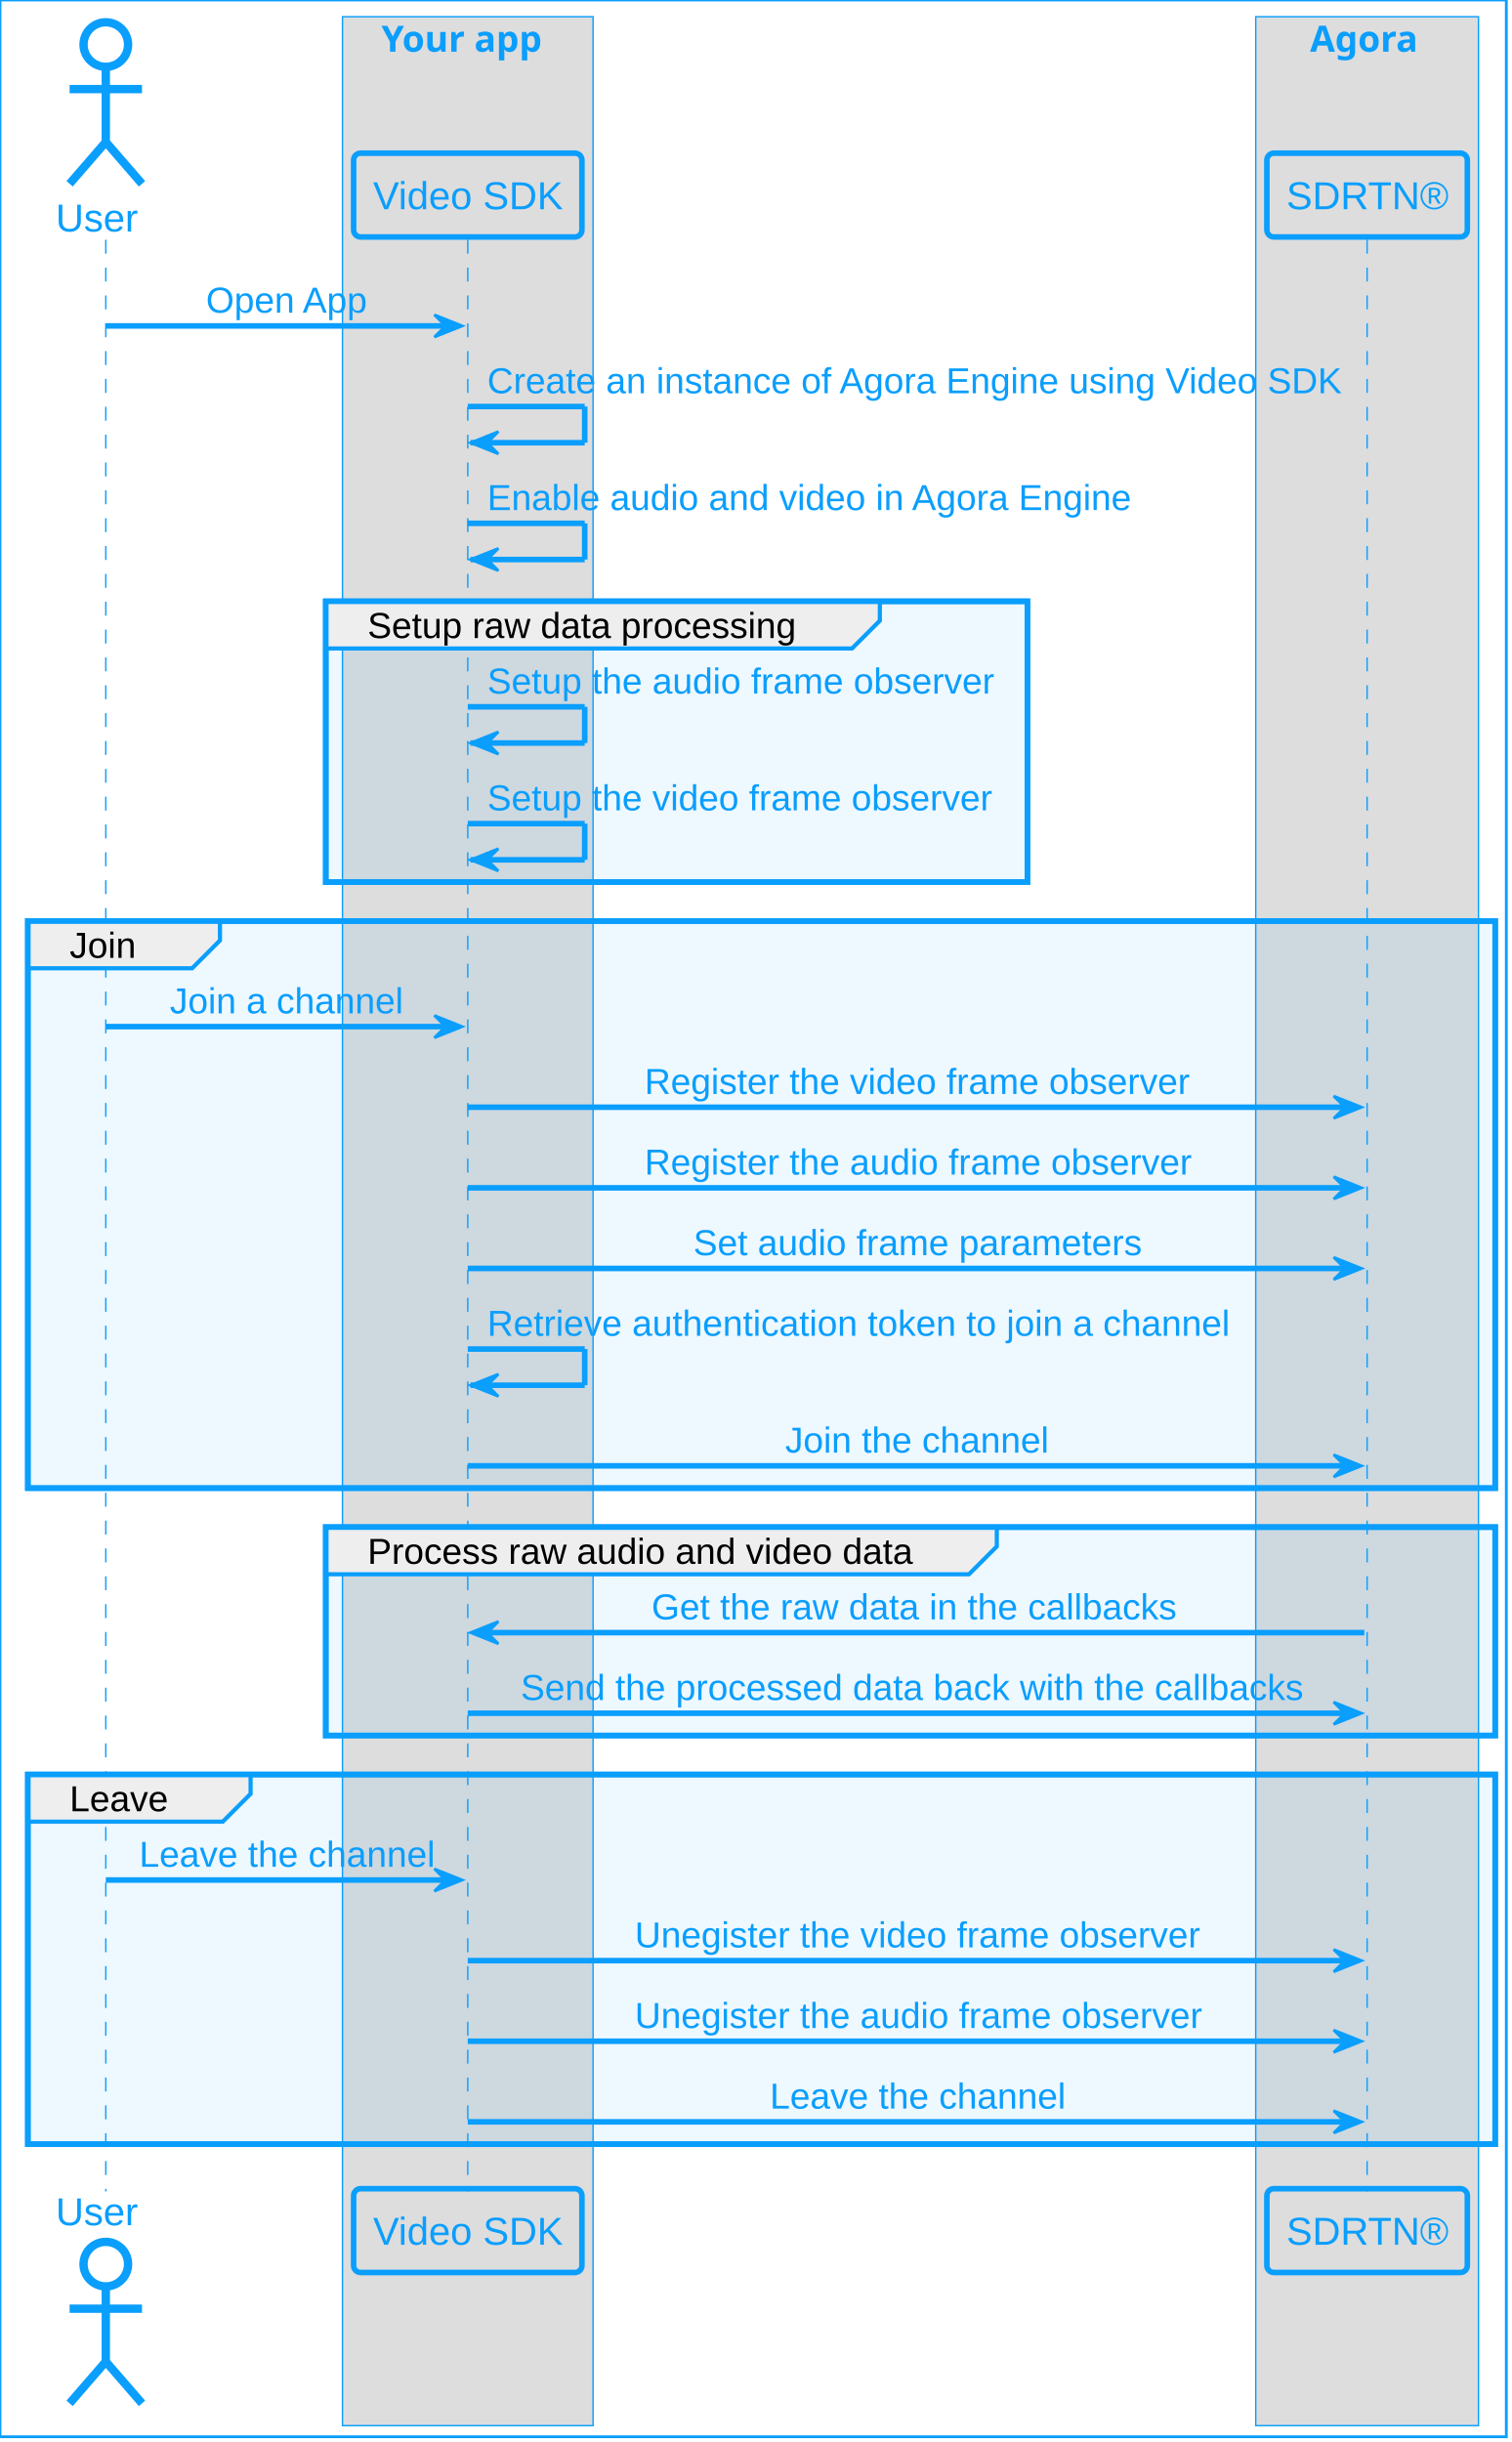
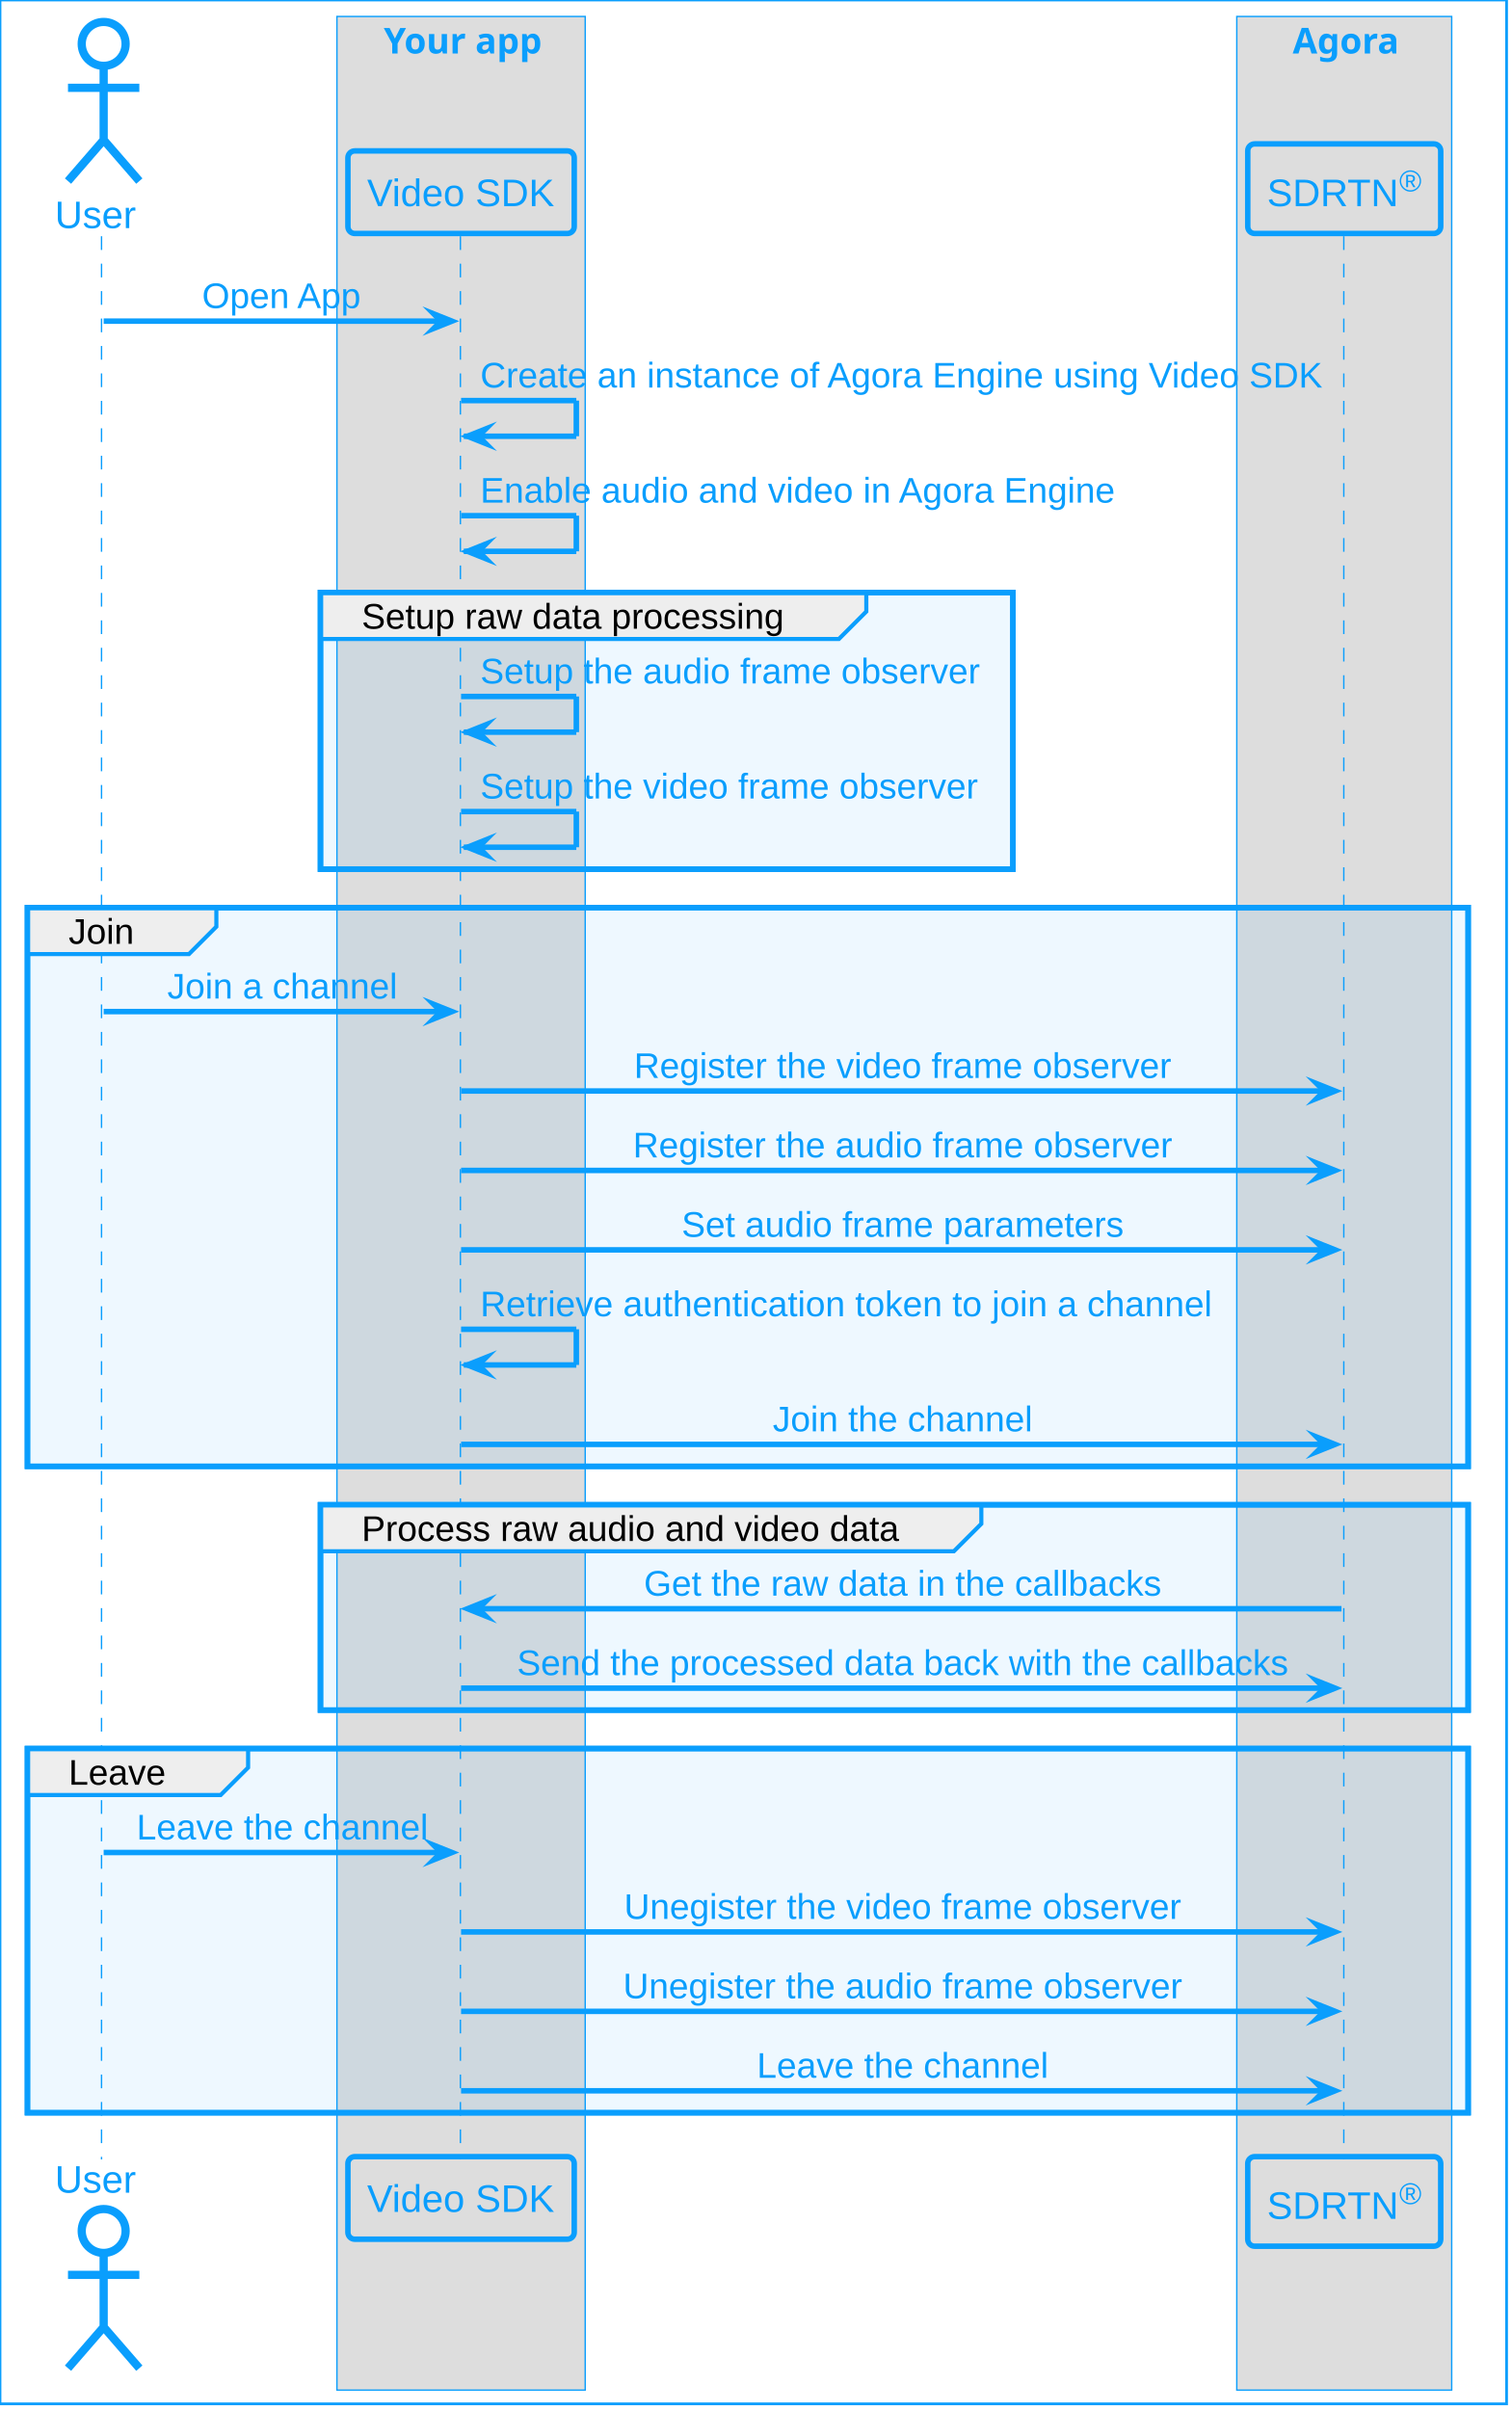
- <svg xmlns="http://www.w3.org/2000/svg" contentStyleType="text/css" height="877px" preserveAspectRatio="none" style="width:543px;height:877px;" version="1.1" viewBox="0 0 543 877" width="543px" zoomAndPan="magnify">
+ <svg xmlns="http://www.w3.org/2000/svg" contentStyleType="text/css" data-diagram-type="SEQUENCE" height="878px" preserveAspectRatio="none" style="width:551px;height:878px;" version="1.1" viewBox="0 0 551 878" width="551px" zoomAndPan="magnify">
  <defs />
  <g>
-     <rect fill="none" height="875.121" style="stroke:#0A9EFD;stroke-width:1.0;" width="541" x="0" y="0" />
-     <rect fill="#999999" fill-opacity="0.333" height="865.121" style="stroke:#0A9EFD;stroke-width:0.5;" width="90" x="123" y="6" />
-     <text fill="#0A9EFD" font-family="sans-serif" font-size="13" font-weight="bold" lengthAdjust="spacing" textLength="62" x="137" y="18.568">Your app</text>
-     <rect fill="#999999" fill-opacity="0.333" height="865.121" style="stroke:#0A9EFD;stroke-width:0.5;" width="80" x="451" y="6" />
-     <text fill="#0A9EFD" font-family="sans-serif" font-size="13" font-weight="bold" lengthAdjust="spacing" textLength="41" x="470.5" y="18.568">Agora</text>
-     <rect fill="#0A9EFD" fill-opacity="0.067" height="100.846" style="stroke:#0A9EFD;stroke-width:2.0;" width="252" x="117" y="215.945" />
-     <rect fill="#0A9EFD" fill-opacity="0.067" height="203.641" style="stroke:#0A9EFD;stroke-width:2.0;" width="527" x="10" y="330.791" />
-     <rect fill="#0A9EFD" fill-opacity="0.067" height="74.846" style="stroke:#0A9EFD;stroke-width:2.0;" width="420" x="117" y="548.432" />
-     <rect fill="#0A9EFD" fill-opacity="0.067" height="132.744" style="stroke:#0A9EFD;stroke-width:2.0;" width="527" x="10" y="637.278" />
-     <line style="stroke:#0A9EFD;stroke-width:0.5;stroke-dasharray:5.0,5.0;" x1="38" x2="38" y1="86.099" y2="787.022" />
-     <line style="stroke:#0A9EFD;stroke-width:0.5;stroke-dasharray:5.0,5.0;" x1="168" x2="168" y1="86.099" y2="787.022" />
-     <line style="stroke:#0A9EFD;stroke-width:0.5;stroke-dasharray:5.0,5.0;" x1="491" x2="491" y1="86.099" y2="787.022" />
-     <text fill="#0A9EFD" font-family="Arial" font-size="14" lengthAdjust="spacing" textLength="30" x="20" y="83.132">User</text>
-     <ellipse cx="38" cy="16" fill="none" rx="8" ry="8" style="stroke:#0A9EFD;stroke-width:3.0;" />
-     <path d="M38,24 L38,51 M25,32 L51,32 M38,51 L25,66 M38,51 L51,66 " fill="none" style="stroke:#0A9EFD;stroke-width:3.0;" />
-     <text fill="#0A9EFD" font-family="Arial" font-size="14" lengthAdjust="spacing" textLength="30" x="20" y="799.154">User</text>
-     <ellipse cx="38" cy="813.121" fill="none" rx="8" ry="8" style="stroke:#0A9EFD;stroke-width:3.0;" />
-     <path d="M38,821.121 L38,848.121 M25,829.121 L51,829.121 M38,848.121 L25,863.121 M38,848.121 L51,863.121 " fill="none" style="stroke:#0A9EFD;stroke-width:3.0;" />
-     <rect fill="none" height="30.099" rx="2.5" ry="2.5" style="stroke:#0A9EFD;stroke-width:2.0;" width="82" x="127" y="55" />
-     <text fill="#0A9EFD" font-family="Arial" font-size="14" lengthAdjust="spacing" textLength="68" x="134" y="75.132">Video SDK</text>
-     <rect fill="none" height="30.099" rx="2.5" ry="2.5" style="stroke:#0A9EFD;stroke-width:2.0;" width="82" x="127" y="786.022" />
-     <text fill="#0A9EFD" font-family="Arial" font-size="14" lengthAdjust="spacing" textLength="68" x="134" y="806.154">Video SDK</text>
-     <rect fill="none" height="30.099" rx="2.5" ry="2.5" style="stroke:#0A9EFD;stroke-width:2.0;" width="72" x="455" y="55" />
-     <text fill="#0A9EFD" font-family="Arial" font-size="14" lengthAdjust="spacing" textLength="58" x="462" y="75.132">SDRTN®</text>
-     <rect fill="none" height="30.099" rx="2.5" ry="2.5" style="stroke:#0A9EFD;stroke-width:2.0;" width="72" x="455" y="786.022" />
-     <text fill="#0A9EFD" font-family="Arial" font-size="14" lengthAdjust="spacing" textLength="58" x="462" y="806.154">SDRTN®</text>
-     <polygon fill="#0A9EFD" points="156,113.047,166,117.047,156,121.047,160,117.047" style="stroke:#0A9EFD;stroke-width:1.0;" />
-     <line style="stroke:#0A9EFD;stroke-width:2.0;" x1="38" x2="162" y1="117.047" y2="117.047" />
-     <text fill="#0A9EFD" font-family="Arial" font-size="13" lengthAdjust="spacing" textLength="58" x="74" y="112.293">Open App</text>
-     <line style="stroke:#0A9EFD;stroke-width:2.0;" x1="168" x2="210" y1="145.996" y2="145.996" />
-     <line style="stroke:#0A9EFD;stroke-width:2.0;" x1="210" x2="210" y1="145.996" y2="158.996" />
-     <line style="stroke:#0A9EFD;stroke-width:2.0;" x1="169" x2="210" y1="158.996" y2="158.996" />
-     <polygon fill="#0A9EFD" points="179,154.996,169,158.996,179,162.996,175,158.996" style="stroke:#0A9EFD;stroke-width:1.0;" />
-     <text fill="#0A9EFD" font-family="Arial" font-size="13" lengthAdjust="spacing" textLength="309" x="175" y="141.241">Create an instance of Agora Engine using Video SDK</text>
-     <line style="stroke:#0A9EFD;stroke-width:2.0;" x1="168" x2="210" y1="187.945" y2="187.945" />
-     <line style="stroke:#0A9EFD;stroke-width:2.0;" x1="210" x2="210" y1="187.945" y2="200.945" />
-     <line style="stroke:#0A9EFD;stroke-width:2.0;" x1="169" x2="210" y1="200.945" y2="200.945" />
-     <polygon fill="#0A9EFD" points="179,196.945,169,200.945,179,204.945,175,200.945" style="stroke:#0A9EFD;stroke-width:1.0;" />
-     <text fill="#0A9EFD" font-family="Arial" font-size="13" lengthAdjust="spacing" textLength="231" x="175" y="183.19">Enable audio and video in Agora Engine</text>
-     <path d="M117,215.945 L316,215.945 L316,222.894 L306,232.894 L117,232.894 L117,215.945 " fill="#EEEEEE" style="stroke:#0A9EFD;stroke-width:1.5;" />
-     <rect fill="none" height="100.846" style="stroke:#0A9EFD;stroke-width:2.0;" width="252" x="117" y="215.945" />
-     <text fill="#000000" font-family="Arial" font-size="13" lengthAdjust="spacing" textLength="154" x="132" y="229.139">Setup raw data processing</text>
-     <line style="stroke:#0A9EFD;stroke-width:2.0;" x1="168" x2="210" y1="253.842" y2="253.842" />
-     <line style="stroke:#0A9EFD;stroke-width:2.0;" x1="210" x2="210" y1="253.842" y2="266.842" />
-     <line style="stroke:#0A9EFD;stroke-width:2.0;" x1="169" x2="210" y1="266.842" y2="266.842" />
-     <polygon fill="#0A9EFD" points="179,262.842,169,266.842,179,270.842,175,266.842" style="stroke:#0A9EFD;stroke-width:1.0;" />
-     <text fill="#0A9EFD" font-family="Arial" font-size="13" lengthAdjust="spacing" textLength="182" x="175" y="249.087">Setup the audio frame observer</text>
-     <line style="stroke:#0A9EFD;stroke-width:2.0;" x1="168" x2="210" y1="295.791" y2="295.791" />
-     <line style="stroke:#0A9EFD;stroke-width:2.0;" x1="210" x2="210" y1="295.791" y2="308.791" />
-     <line style="stroke:#0A9EFD;stroke-width:2.0;" x1="169" x2="210" y1="308.791" y2="308.791" />
-     <polygon fill="#0A9EFD" points="179,304.791,169,308.791,179,312.791,175,308.791" style="stroke:#0A9EFD;stroke-width:1.0;" />
-     <text fill="#0A9EFD" font-family="Arial" font-size="13" lengthAdjust="spacing" textLength="182" x="175" y="291.036">Setup the video frame observer</text>
-     <path d="M10,330.791 L79,330.791 L79,337.74 L69,347.74 L10,347.74 L10,330.791 " fill="#EEEEEE" style="stroke:#0A9EFD;stroke-width:1.5;" />
-     <rect fill="none" height="203.641" style="stroke:#0A9EFD;stroke-width:2.0;" width="527" x="10" y="330.791" />
-     <text fill="#000000" font-family="Arial" font-size="13" lengthAdjust="spacing" textLength="24" x="25" y="343.985">Join</text>
-     <polygon fill="#0A9EFD" points="156,364.688,166,368.688,156,372.688,160,368.688" style="stroke:#0A9EFD;stroke-width:1.0;" />
-     <line style="stroke:#0A9EFD;stroke-width:2.0;" x1="38" x2="162" y1="368.688" y2="368.688" />
-     <text fill="#0A9EFD" font-family="Arial" font-size="13" lengthAdjust="spacing" textLength="84" x="61" y="363.934">Join a channel</text>
-     <polygon fill="#0A9EFD" points="479,393.637,489,397.637,479,401.637,483,397.637" style="stroke:#0A9EFD;stroke-width:1.0;" />
-     <line style="stroke:#0A9EFD;stroke-width:2.0;" x1="168" x2="485" y1="397.637" y2="397.637" />
-     <text fill="#0A9EFD" font-family="Arial" font-size="13" lengthAdjust="spacing" textLength="196" x="231.5" y="392.882">Register the video frame observer</text>
-     <polygon fill="#0A9EFD" points="479,422.586,489,426.586,479,430.586,483,426.586" style="stroke:#0A9EFD;stroke-width:1.0;" />
-     <line style="stroke:#0A9EFD;stroke-width:2.0;" x1="168" x2="485" y1="426.586" y2="426.586" />
-     <text fill="#0A9EFD" font-family="Arial" font-size="13" lengthAdjust="spacing" textLength="196" x="231.5" y="421.831">Register the audio frame observer</text>
-     <polygon fill="#0A9EFD" points="479,451.535,489,455.535,479,459.535,483,455.535" style="stroke:#0A9EFD;stroke-width:1.0;" />
-     <line style="stroke:#0A9EFD;stroke-width:2.0;" x1="168" x2="485" y1="455.535" y2="455.535" />
-     <text fill="#0A9EFD" font-family="Arial" font-size="13" lengthAdjust="spacing" textLength="161" x="249" y="450.78">Set audio frame parameters</text>
-     <line style="stroke:#0A9EFD;stroke-width:2.0;" x1="168" x2="210" y1="484.483" y2="484.483" />
-     <line style="stroke:#0A9EFD;stroke-width:2.0;" x1="210" x2="210" y1="484.483" y2="497.483" />
-     <line style="stroke:#0A9EFD;stroke-width:2.0;" x1="169" x2="210" y1="497.483" y2="497.483" />
-     <polygon fill="#0A9EFD" points="179,493.483,169,497.483,179,501.483,175,497.483" style="stroke:#0A9EFD;stroke-width:1.0;" />
-     <text fill="#0A9EFD" font-family="Arial" font-size="13" lengthAdjust="spacing" textLength="268" x="175" y="479.728">Retrieve authentication token to join a channel</text>
-     <polygon fill="#0A9EFD" points="479,522.432,489,526.432,479,530.432,483,526.432" style="stroke:#0A9EFD;stroke-width:1.0;" />
-     <line style="stroke:#0A9EFD;stroke-width:2.0;" x1="168" x2="485" y1="526.432" y2="526.432" />
-     <text fill="#0A9EFD" font-family="Arial" font-size="13" lengthAdjust="spacing" textLength="95" x="282" y="521.677">Join the channel</text>
-     <path d="M117,548.432 L358,548.432 L358,555.381 L348,565.381 L117,565.381 L117,548.432 " fill="#EEEEEE" style="stroke:#0A9EFD;stroke-width:1.5;" />
-     <rect fill="none" height="74.846" style="stroke:#0A9EFD;stroke-width:2.0;" width="420" x="117" y="548.432" />
-     <text fill="#000000" font-family="Arial" font-size="13" lengthAdjust="spacing" textLength="196" x="132" y="561.626">Process raw audio and video data</text>
-     <polygon fill="#0A9EFD" points="179,582.33,169,586.33,179,590.33,175,586.33" style="stroke:#0A9EFD;stroke-width:1.0;" />
-     <line style="stroke:#0A9EFD;stroke-width:2.0;" x1="173" x2="490" y1="586.33" y2="586.33" />
-     <text fill="#0A9EFD" font-family="Arial" font-size="13" lengthAdjust="spacing" textLength="191" x="234" y="581.575">Get the raw data in the callbacks</text>
-     <polygon fill="#0A9EFD" points="479,611.278,489,615.278,479,619.278,483,615.278" style="stroke:#0A9EFD;stroke-width:1.0;" />
-     <line style="stroke:#0A9EFD;stroke-width:2.0;" x1="168" x2="485" y1="615.278" y2="615.278" />
-     <text fill="#0A9EFD" font-family="Arial" font-size="13" lengthAdjust="spacing" textLength="285" x="187" y="610.523">Send the processed data back with the callbacks</text>
-     <path d="M10,637.278 L90,637.278 L90,644.227 L80,654.227 L10,654.227 L10,637.278 " fill="#EEEEEE" style="stroke:#0A9EFD;stroke-width:1.5;" />
-     <rect fill="none" height="132.744" style="stroke:#0A9EFD;stroke-width:2.0;" width="527" x="10" y="637.278" />
-     <text fill="#000000" font-family="Arial" font-size="13" lengthAdjust="spacing" textLength="35" x="25" y="650.472">Leave</text>
-     <polygon fill="#0A9EFD" points="156,671.176,166,675.176,156,679.176,160,675.176" style="stroke:#0A9EFD;stroke-width:1.0;" />
-     <line style="stroke:#0A9EFD;stroke-width:2.0;" x1="38" x2="162" y1="675.176" y2="675.176" />
-     <text fill="#0A9EFD" font-family="Arial" font-size="13" lengthAdjust="spacing" textLength="106" x="50" y="670.421">Leave the channel</text>
-     <polygon fill="#0A9EFD" points="479,700.125,489,704.125,479,708.125,483,704.125" style="stroke:#0A9EFD;stroke-width:1.0;" />
-     <line style="stroke:#0A9EFD;stroke-width:2.0;" x1="168" x2="485" y1="704.125" y2="704.125" />
-     <text fill="#0A9EFD" font-family="Arial" font-size="13" lengthAdjust="spacing" textLength="203" x="228" y="699.37">Unegister the video frame observer</text>
-     <polygon fill="#0A9EFD" points="479,729.073,489,733.073,479,737.073,483,733.073" style="stroke:#0A9EFD;stroke-width:1.0;" />
-     <line style="stroke:#0A9EFD;stroke-width:2.0;" x1="168" x2="485" y1="733.073" y2="733.073" />
-     <text fill="#0A9EFD" font-family="Arial" font-size="13" lengthAdjust="spacing" textLength="203" x="228" y="728.318">Unegister the audio frame observer</text>
-     <polygon fill="#0A9EFD" points="479,758.022,489,762.022,479,766.022,483,762.022" style="stroke:#0A9EFD;stroke-width:1.0;" />
-     <line style="stroke:#0A9EFD;stroke-width:2.0;" x1="168" x2="485" y1="762.022" y2="762.022" />
-     <text fill="#0A9EFD" font-family="Arial" font-size="13" lengthAdjust="spacing" textLength="106" x="276.5" y="757.267">Leave the channel</text>
+     <rect fill="none" height="876.121" style="stroke:#0A9EFD;stroke-width:1;" width="549.057" x="0" y="0" />
+     <rect fill="#999999" fill-opacity="0.333" height="865.121" style="stroke:#0A9EFD;stroke-width:0.5;" width="90.482" x="122.791" y="6" />
+     <text fill="#0A9EFD" font-family="sans-serif" font-size="13" font-weight="700" lengthAdjust="spacing" textLength="56.335" x="139.865" y="19.495">Your app</text>
+     <rect fill="#999999" fill-opacity="0.333" height="865.121" style="stroke:#0A9EFD;stroke-width:0.5;" width="78.326" x="450.731" y="6" />
+     <text fill="#0A9EFD" font-family="sans-serif" font-size="13" font-weight="700" lengthAdjust="spacing" textLength="37.559" x="471.115" y="19.495">Agora</text>
+     <rect fill="#0A9EFD" fill-opacity="0.067" height="100.846" style="stroke:#0A9EFD;stroke-width:2;" width="252.349" x="116.791" y="215.945" />
+     <rect fill="#0A9EFD" fill-opacity="0.067" height="203.641" style="stroke:#0A9EFD;stroke-width:2;" width="525.057" x="10" y="330.791" />
+     <rect fill="#0A9EFD" fill-opacity="0.067" height="74.846" style="stroke:#0A9EFD;stroke-width:2;" width="418.265" x="116.791" y="548.432" />
+     <rect fill="#0A9EFD" fill-opacity="0.067" height="132.744" style="stroke:#0A9EFD;stroke-width:2;" width="525.057" x="10" y="637.278" />
+     <g class="participant-lifeline" data-entity-uid="part1" data-qualified-name="USR" data-source-line="3" id="part1-lifeline">
+       <g>
+         <rect fill="#000000" fill-opacity="0" height="700.923" width="8" x="33.779" y="86.099" />
+         <line style="stroke:#0A9EFD;stroke-width:0.5;stroke-dasharray:5,5;" x1="37" x2="37" y1="86.099" y2="787.022" />
+       </g>
+     </g>
+     <g class="participant-lifeline" data-entity-uid="part2" data-qualified-name="APP" data-source-line="6" id="part2-lifeline">
+       <g>
+         <rect fill="#000000" fill-opacity="0" height="700.923" width="8" x="164.033" y="86.099" />
+         <line style="stroke:#0A9EFD;stroke-width:0.5;stroke-dasharray:5,5;" x1="167.792" x2="167.792" y1="86.099" y2="787.022" />
+       </g>
+     </g>
+     <g class="participant-lifeline" data-entity-uid="part3" data-qualified-name="API" data-source-line="10" id="part3-lifeline">
+       <g>
+         <rect fill="#000000" fill-opacity="0" height="700.923" width="8" x="485.894" y="86.099" />
+         <line style="stroke:#0A9EFD;stroke-width:0.5;stroke-dasharray:5,5;" x1="489.731" x2="489.731" y1="86.099" y2="787.022" />
+       </g>
+     </g>
+     <g class="participant participant-head" data-entity-uid="part1" data-qualified-name="USR" data-source-line="3" id="part1-head">
+       <text fill="#0A9EFD" font-family="Arial" font-size="14" lengthAdjust="spacing" textLength="29.559" x="20" y="83.132">User</text>
+       <ellipse cx="37.779" cy="16" fill="none" rx="8" ry="8" style="stroke:#0A9EFD;stroke-width:3;" />
+       <path d="M37.779,24 L37.779,51 M24.779,32 L50.779,32 M37.779,51 L24.779,66 M37.779,51 L50.779,66" fill="none" style="stroke:#0A9EFD;stroke-width:3;" />
+     </g>
+     <g class="participant participant-tail" data-entity-uid="part1" data-qualified-name="USR" data-source-line="3" id="part1-tail">
+       <text fill="#0A9EFD" font-family="Arial" font-size="14" lengthAdjust="spacing" textLength="29.559" x="20" y="799.154">User</text>
+       <ellipse cx="37.779" cy="813.121" fill="none" rx="8" ry="8" style="stroke:#0A9EFD;stroke-width:3;" />
+       <path d="M37.779,821.121 L37.779,848.121 M24.779,829.121 L50.779,829.121 M37.779,848.121 L24.779,863.121 M37.779,848.121 L50.779,863.121" fill="none" style="stroke:#0A9EFD;stroke-width:3;" />
+     </g>
+     <g class="participant participant-head" data-entity-uid="part2" data-qualified-name="APP" data-source-line="6" id="part2-head">
+       <rect fill="none" height="30.099" rx="2.5" ry="2.5" style="stroke:#0A9EFD;stroke-width:2;" width="82.482" x="126.791" y="55" />
+       <text fill="#0A9EFD" font-family="Arial" font-size="14" lengthAdjust="spacing" textLength="68.482" x="133.792" y="75.132">Video SDK</text>
+     </g>
+     <g class="participant participant-tail" data-entity-uid="part2" data-qualified-name="APP" data-source-line="6" id="part2-tail">
+       <rect fill="none" height="30.099" rx="2.5" ry="2.5" style="stroke:#0A9EFD;stroke-width:2;" width="82.482" x="126.791" y="786.022" />
+       <text fill="#0A9EFD" font-family="Arial" font-size="14" lengthAdjust="spacing" textLength="68.482" x="133.792" y="806.154">Video SDK</text>
+     </g>
+     <g class="participant participant-head" data-entity-uid="part3" data-qualified-name="API" data-source-line="10" id="part3-head">
+       <rect fill="none" height="32.649" rx="2.5" ry="2.5" style="stroke:#0A9EFD;stroke-width:2;" width="70.326" x="454.731" y="52.45" />
+       <text fill="#0A9EFD" font-family="Arial" font-size="14" lengthAdjust="spacing" textLength="48.221" x="461.731" y="75.132">SDRTN</text>
+       <text fill="#0A9EFD" font-family="Arial" font-size="11" lengthAdjust="spacing" textLength="8.105" x="509.952" y="69.768">®</text>
+     </g>
+     <g class="participant participant-tail" data-entity-uid="part3" data-qualified-name="API" data-source-line="10" id="part3-tail">
+       <rect fill="none" height="32.649" rx="2.5" ry="2.5" style="stroke:#0A9EFD;stroke-width:2;" width="70.326" x="454.731" y="786.022" />
+       <text fill="#0A9EFD" font-family="Arial" font-size="14" lengthAdjust="spacing" textLength="48.221" x="461.731" y="808.704">SDRTN</text>
+       <text fill="#0A9EFD" font-family="Arial" font-size="11" lengthAdjust="spacing" textLength="8.105" x="509.952" y="803.34">®</text>
+     </g>
+     <g class="message" data-entity-1="part1" data-entity-2="part2" data-source-line="13" id="msg1">
+       <polygon fill="#0A9EFD" points="156.033,113.047,166.033,117.047,156.033,121.047,160.033,117.047" style="stroke:#0A9EFD;stroke-width:1;stroke-linejoin:miter;stroke-miterlimit:10;" />
+       <line style="stroke:#0A9EFD;stroke-width:2;" x1="37.779" x2="162.033" y1="117.047" y2="117.047" />
+       <text fill="#0A9EFD" font-family="Arial" font-size="13" lengthAdjust="spacing" textLength="58.544" x="73.634" y="112.293">Open App</text>
+     </g>
+     <g class="message" data-entity-1="part2" data-entity-2="part2" data-source-line="14" id="msg2">
+       <line style="stroke:#0A9EFD;stroke-width:2;" x1="168.033" x2="210.033" y1="145.996" y2="145.996" />
+       <line style="stroke:#0A9EFD;stroke-width:2;" x1="210.033" x2="210.033" y1="145.996" y2="158.996" />
+       <line style="stroke:#0A9EFD;stroke-width:2;" x1="169.033" x2="210.033" y1="158.996" y2="158.996" />
+       <polygon fill="#0A9EFD" points="179.033,154.996,169.033,158.996,179.033,162.996,175.033,158.996" style="stroke:#0A9EFD;stroke-width:1;stroke-linejoin:miter;stroke-miterlimit:10;" />
+       <text fill="#0A9EFD" font-family="Arial" font-size="13" lengthAdjust="spacing" textLength="307.861" x="175.033" y="141.241">Create an instance of Agora Engine using Video SDK</text>
+     </g>
+     <g class="message" data-entity-1="part2" data-entity-2="part2" data-source-line="15" id="msg3">
+       <line style="stroke:#0A9EFD;stroke-width:2;" x1="168.033" x2="210.033" y1="187.945" y2="187.945" />
+       <line style="stroke:#0A9EFD;stroke-width:2;" x1="210.033" x2="210.033" y1="187.945" y2="200.945" />
+       <line style="stroke:#0A9EFD;stroke-width:2;" x1="169.033" x2="210.033" y1="200.945" y2="200.945" />
+       <polygon fill="#0A9EFD" points="179.033,196.945,169.033,200.945,179.033,204.945,175.033,200.945" style="stroke:#0A9EFD;stroke-width:1;stroke-linejoin:miter;stroke-miterlimit:10;" />
+       <text fill="#0A9EFD" font-family="Arial" font-size="13" lengthAdjust="spacing" textLength="232.013" x="175.033" y="183.19">Enable audio and video in Agora Engine</text>
+     </g>
+     <path d="M116.791,215.945 L315.716,215.945 L315.716,222.894 L305.716,232.894 L116.791,232.894 L116.791,215.945" fill="#EEEEEE" style="stroke:#0A9EFD;stroke-width:1.5;" />
+     <rect fill="none" height="100.846" style="stroke:#0A9EFD;stroke-width:2;" width="252.349" x="116.791" y="215.945" />
+     <text fill="#000000" font-family="Arial" font-size="13" lengthAdjust="spacing" textLength="153.924" x="131.792" y="229.139">Setup raw data processing</text>
+     <g class="message" data-entity-1="part2" data-entity-2="part2" data-source-line="18" id="msg4">
+       <line style="stroke:#0A9EFD;stroke-width:2;" x1="168.033" x2="210.033" y1="253.842" y2="253.842" />
+       <line style="stroke:#0A9EFD;stroke-width:2;" x1="210.033" x2="210.033" y1="253.842" y2="266.842" />
+       <line style="stroke:#0A9EFD;stroke-width:2;" x1="169.033" x2="210.033" y1="266.842" y2="266.842" />
+       <polygon fill="#0A9EFD" points="179.033,262.842,169.033,266.842,179.033,270.842,175.033,266.842" style="stroke:#0A9EFD;stroke-width:1;stroke-linejoin:miter;stroke-miterlimit:10;" />
+       <text fill="#0A9EFD" font-family="Arial" font-size="13" lengthAdjust="spacing" textLength="182.108" x="175.033" y="249.087">Setup the audio frame observer</text>
+     </g>
+     <g class="message" data-entity-1="part2" data-entity-2="part2" data-source-line="19" id="msg5">
+       <line style="stroke:#0A9EFD;stroke-width:2;" x1="168.033" x2="210.033" y1="295.791" y2="295.791" />
+       <line style="stroke:#0A9EFD;stroke-width:2;" x1="210.033" x2="210.033" y1="295.791" y2="308.791" />
+       <line style="stroke:#0A9EFD;stroke-width:2;" x1="169.033" x2="210.033" y1="308.791" y2="308.791" />
+       <polygon fill="#0A9EFD" points="179.033,304.791,169.033,308.791,179.033,312.791,175.033,308.791" style="stroke:#0A9EFD;stroke-width:1;stroke-linejoin:miter;stroke-miterlimit:10;" />
+       <text fill="#0A9EFD" font-family="Arial" font-size="13" lengthAdjust="spacing" textLength="181.378" x="175.033" y="291.036">Setup the video frame observer</text>
+     </g>
+     <path d="M10,330.791 L78.848,330.791 L78.848,337.74 L68.848,347.74 L10,347.74 L10,330.791" fill="#EEEEEE" style="stroke:#0A9EFD;stroke-width:1.5;" />
+     <rect fill="none" height="203.641" style="stroke:#0A9EFD;stroke-width:2;" width="525.057" x="10" y="330.791" />
+     <text fill="#000000" font-family="Arial" font-size="13" lengthAdjust="spacing" textLength="23.848" x="25" y="343.985">Join</text>
+     <g class="message" data-entity-1="part1" data-entity-2="part2" data-source-line="23" id="msg6">
+       <polygon fill="#0A9EFD" points="156.033,364.688,166.033,368.688,156.033,372.688,160.033,368.688" style="stroke:#0A9EFD;stroke-width:1;stroke-linejoin:miter;stroke-miterlimit:10;" />
+       <line style="stroke:#0A9EFD;stroke-width:2;" x1="37.779" x2="162.033" y1="368.688" y2="368.688" />
+       <text fill="#0A9EFD" font-family="Arial" font-size="13" lengthAdjust="spacing" textLength="83.84" x="60.986" y="363.934">Join a channel</text>
+     </g>
+     <g class="message" data-entity-1="part2" data-entity-2="part3" data-source-line="24" id="msg7">
+       <polygon fill="#0A9EFD" points="477.894,393.637,487.894,397.637,477.894,401.637,481.894,397.637" style="stroke:#0A9EFD;stroke-width:1;stroke-linejoin:miter;stroke-miterlimit:10;" />
+       <line style="stroke:#0A9EFD;stroke-width:2;" x1="168.033" x2="483.894" y1="397.637" y2="397.637" />
+       <text fill="#0A9EFD" font-family="Arial" font-size="13" lengthAdjust="spacing" textLength="195.812" x="231.057" y="392.882">Register the video frame observer</text>
+     </g>
+     <g class="message" data-entity-1="part2" data-entity-2="part3" data-source-line="25" id="msg8">
+       <polygon fill="#0A9EFD" points="477.894,422.586,487.894,426.586,477.894,430.586,481.894,426.586" style="stroke:#0A9EFD;stroke-width:1;stroke-linejoin:miter;stroke-miterlimit:10;" />
+       <line style="stroke:#0A9EFD;stroke-width:2;" x1="168.033" x2="483.894" y1="426.586" y2="426.586" />
+       <text fill="#0A9EFD" font-family="Arial" font-size="13" lengthAdjust="spacing" textLength="196.542" x="230.692" y="421.831">Register the audio frame observer</text>
+     </g>
+     <g class="message" data-entity-1="part2" data-entity-2="part3" data-source-line="26" id="msg9">
+       <polygon fill="#0A9EFD" points="477.894,451.535,487.894,455.535,477.894,459.535,481.894,455.535" style="stroke:#0A9EFD;stroke-width:1;stroke-linejoin:miter;stroke-miterlimit:10;" />
+       <line style="stroke:#0A9EFD;stroke-width:2;" x1="168.033" x2="483.894" y1="455.535" y2="455.535" />
+       <text fill="#0A9EFD" font-family="Arial" font-size="13" lengthAdjust="spacing" textLength="161.135" x="248.396" y="450.78">Set audio frame parameters</text>
+     </g>
+     <g class="message" data-entity-1="part2" data-entity-2="part2" data-source-line="27" id="msg10">
+       <line style="stroke:#0A9EFD;stroke-width:2;" x1="168.033" x2="210.033" y1="484.483" y2="484.483" />
+       <line style="stroke:#0A9EFD;stroke-width:2;" x1="210.033" x2="210.033" y1="484.483" y2="497.483" />
+       <line style="stroke:#0A9EFD;stroke-width:2;" x1="169.033" x2="210.033" y1="497.483" y2="497.483" />
+       <polygon fill="#0A9EFD" points="179.033,493.483,169.033,497.483,179.033,501.483,175.033,497.483" style="stroke:#0A9EFD;stroke-width:1;stroke-linejoin:miter;stroke-miterlimit:10;" />
+       <text fill="#0A9EFD" font-family="Arial" font-size="13" lengthAdjust="spacing" textLength="266.678" x="175.033" y="479.728">Retrieve authentication token to join a channel</text>
+     </g>
+     <g class="message" data-entity-1="part2" data-entity-2="part3" data-source-line="28" id="msg11">
+       <polygon fill="#0A9EFD" points="477.894,522.432,487.894,526.432,477.894,530.432,481.894,526.432" style="stroke:#0A9EFD;stroke-width:1;stroke-linejoin:miter;stroke-miterlimit:10;" />
+       <line style="stroke:#0A9EFD;stroke-width:2;" x1="168.033" x2="483.894" y1="526.432" y2="526.432" />
+       <text fill="#0A9EFD" font-family="Arial" font-size="13" lengthAdjust="spacing" textLength="94.682" x="281.623" y="521.677">Join the channel</text>
+     </g>
+     <path d="M116.791,548.432 L357.636,548.432 L357.636,555.381 L347.636,565.381 L116.791,565.381 L116.791,548.432" fill="#EEEEEE" style="stroke:#0A9EFD;stroke-width:1.5;" />
+     <rect fill="none" height="74.846" style="stroke:#0A9EFD;stroke-width:2;" width="418.265" x="116.791" y="548.432" />
+     <text fill="#000000" font-family="Arial" font-size="13" lengthAdjust="spacing" textLength="195.844" x="131.792" y="561.626">Process raw audio and video data</text>
+     <g class="message" data-entity-1="part3" data-entity-2="part2" data-source-line="32" id="msg12">
+       <polygon fill="#0A9EFD" points="179.033,582.33,169.033,586.33,179.033,590.33,175.033,586.33" style="stroke:#0A9EFD;stroke-width:1;stroke-linejoin:miter;stroke-miterlimit:10;" />
+       <line style="stroke:#0A9EFD;stroke-width:2;" x1="173.033" x2="488.894" y1="586.33" y2="586.33" />
+       <text fill="#0A9EFD" font-family="Arial" font-size="13" lengthAdjust="spacing" textLength="188.602" x="234.663" y="581.575">Get the raw data in the callbacks</text>
+     </g>
+     <g class="message" data-entity-1="part2" data-entity-2="part3" data-source-line="33" id="msg13">
+       <polygon fill="#0A9EFD" points="477.894,611.278,487.894,615.278,477.894,619.278,481.894,615.278" style="stroke:#0A9EFD;stroke-width:1;stroke-linejoin:miter;stroke-miterlimit:10;" />
+       <line style="stroke:#0A9EFD;stroke-width:2;" x1="168.033" x2="483.894" y1="615.278" y2="615.278" />
+       <text fill="#0A9EFD" font-family="Arial" font-size="13" lengthAdjust="spacing" textLength="281.112" x="188.407" y="610.523">Send the processed data back with the callbacks</text>
+     </g>
+     <path d="M10,637.278 L90.42,637.278 L90.42,644.227 L80.42,654.227 L10,654.227 L10,637.278" fill="#EEEEEE" style="stroke:#0A9EFD;stroke-width:1.5;" />
+     <rect fill="none" height="132.744" style="stroke:#0A9EFD;stroke-width:2;" width="525.057" x="10" y="637.278" />
+     <text fill="#000000" font-family="Arial" font-size="13" lengthAdjust="spacing" textLength="35.42" x="25" y="650.472">Leave</text>
+     <g class="message" data-entity-1="part1" data-entity-2="part2" data-source-line="37" id="msg14">
+       <polygon fill="#0A9EFD" points="156.033,671.176,166.033,675.176,156.033,679.176,160.033,675.176" style="stroke:#0A9EFD;stroke-width:1;stroke-linejoin:miter;stroke-miterlimit:10;" />
+       <line style="stroke:#0A9EFD;stroke-width:2;" x1="37.779" x2="162.033" y1="675.176" y2="675.176" />
+       <text fill="#0A9EFD" font-family="Arial" font-size="13" lengthAdjust="spacing" textLength="106.253" x="49.779" y="670.421">Leave the channel</text>
+     </g>
+     <g class="message" data-entity-1="part2" data-entity-2="part3" data-source-line="38" id="msg15">
+       <polygon fill="#0A9EFD" points="477.894,700.125,487.894,704.125,477.894,708.125,481.894,704.125" style="stroke:#0A9EFD;stroke-width:1;stroke-linejoin:miter;stroke-miterlimit:10;" />
+       <line style="stroke:#0A9EFD;stroke-width:2;" x1="168.033" x2="483.894" y1="704.125" y2="704.125" />
+       <text fill="#0A9EFD" font-family="Arial" font-size="13" lengthAdjust="spacing" textLength="203.042" x="227.442" y="699.37">Unegister the video frame observer</text>
+     </g>
+     <g class="message" data-entity-1="part2" data-entity-2="part3" data-source-line="39" id="msg16">
+       <polygon fill="#0A9EFD" points="477.894,729.073,487.894,733.073,477.894,737.073,481.894,733.073" style="stroke:#0A9EFD;stroke-width:1;stroke-linejoin:miter;stroke-miterlimit:10;" />
+       <line style="stroke:#0A9EFD;stroke-width:2;" x1="168.033" x2="483.894" y1="733.073" y2="733.073" />
+       <text fill="#0A9EFD" font-family="Arial" font-size="13" lengthAdjust="spacing" textLength="203.773" x="227.077" y="728.318">Unegister the audio frame observer</text>
+     </g>
+     <g class="message" data-entity-1="part2" data-entity-2="part3" data-source-line="40" id="msg17">
+       <polygon fill="#0A9EFD" points="477.894,758.022,487.894,762.022,477.894,766.022,481.894,762.022" style="stroke:#0A9EFD;stroke-width:1;stroke-linejoin:miter;stroke-miterlimit:10;" />
+       <line style="stroke:#0A9EFD;stroke-width:2;" x1="168.033" x2="483.894" y1="762.022" y2="762.022" />
+       <text fill="#0A9EFD" font-family="Arial" font-size="13" lengthAdjust="spacing" textLength="106.253" x="275.837" y="757.267">Leave the channel</text>
+     </g>
  </g>
</svg>
